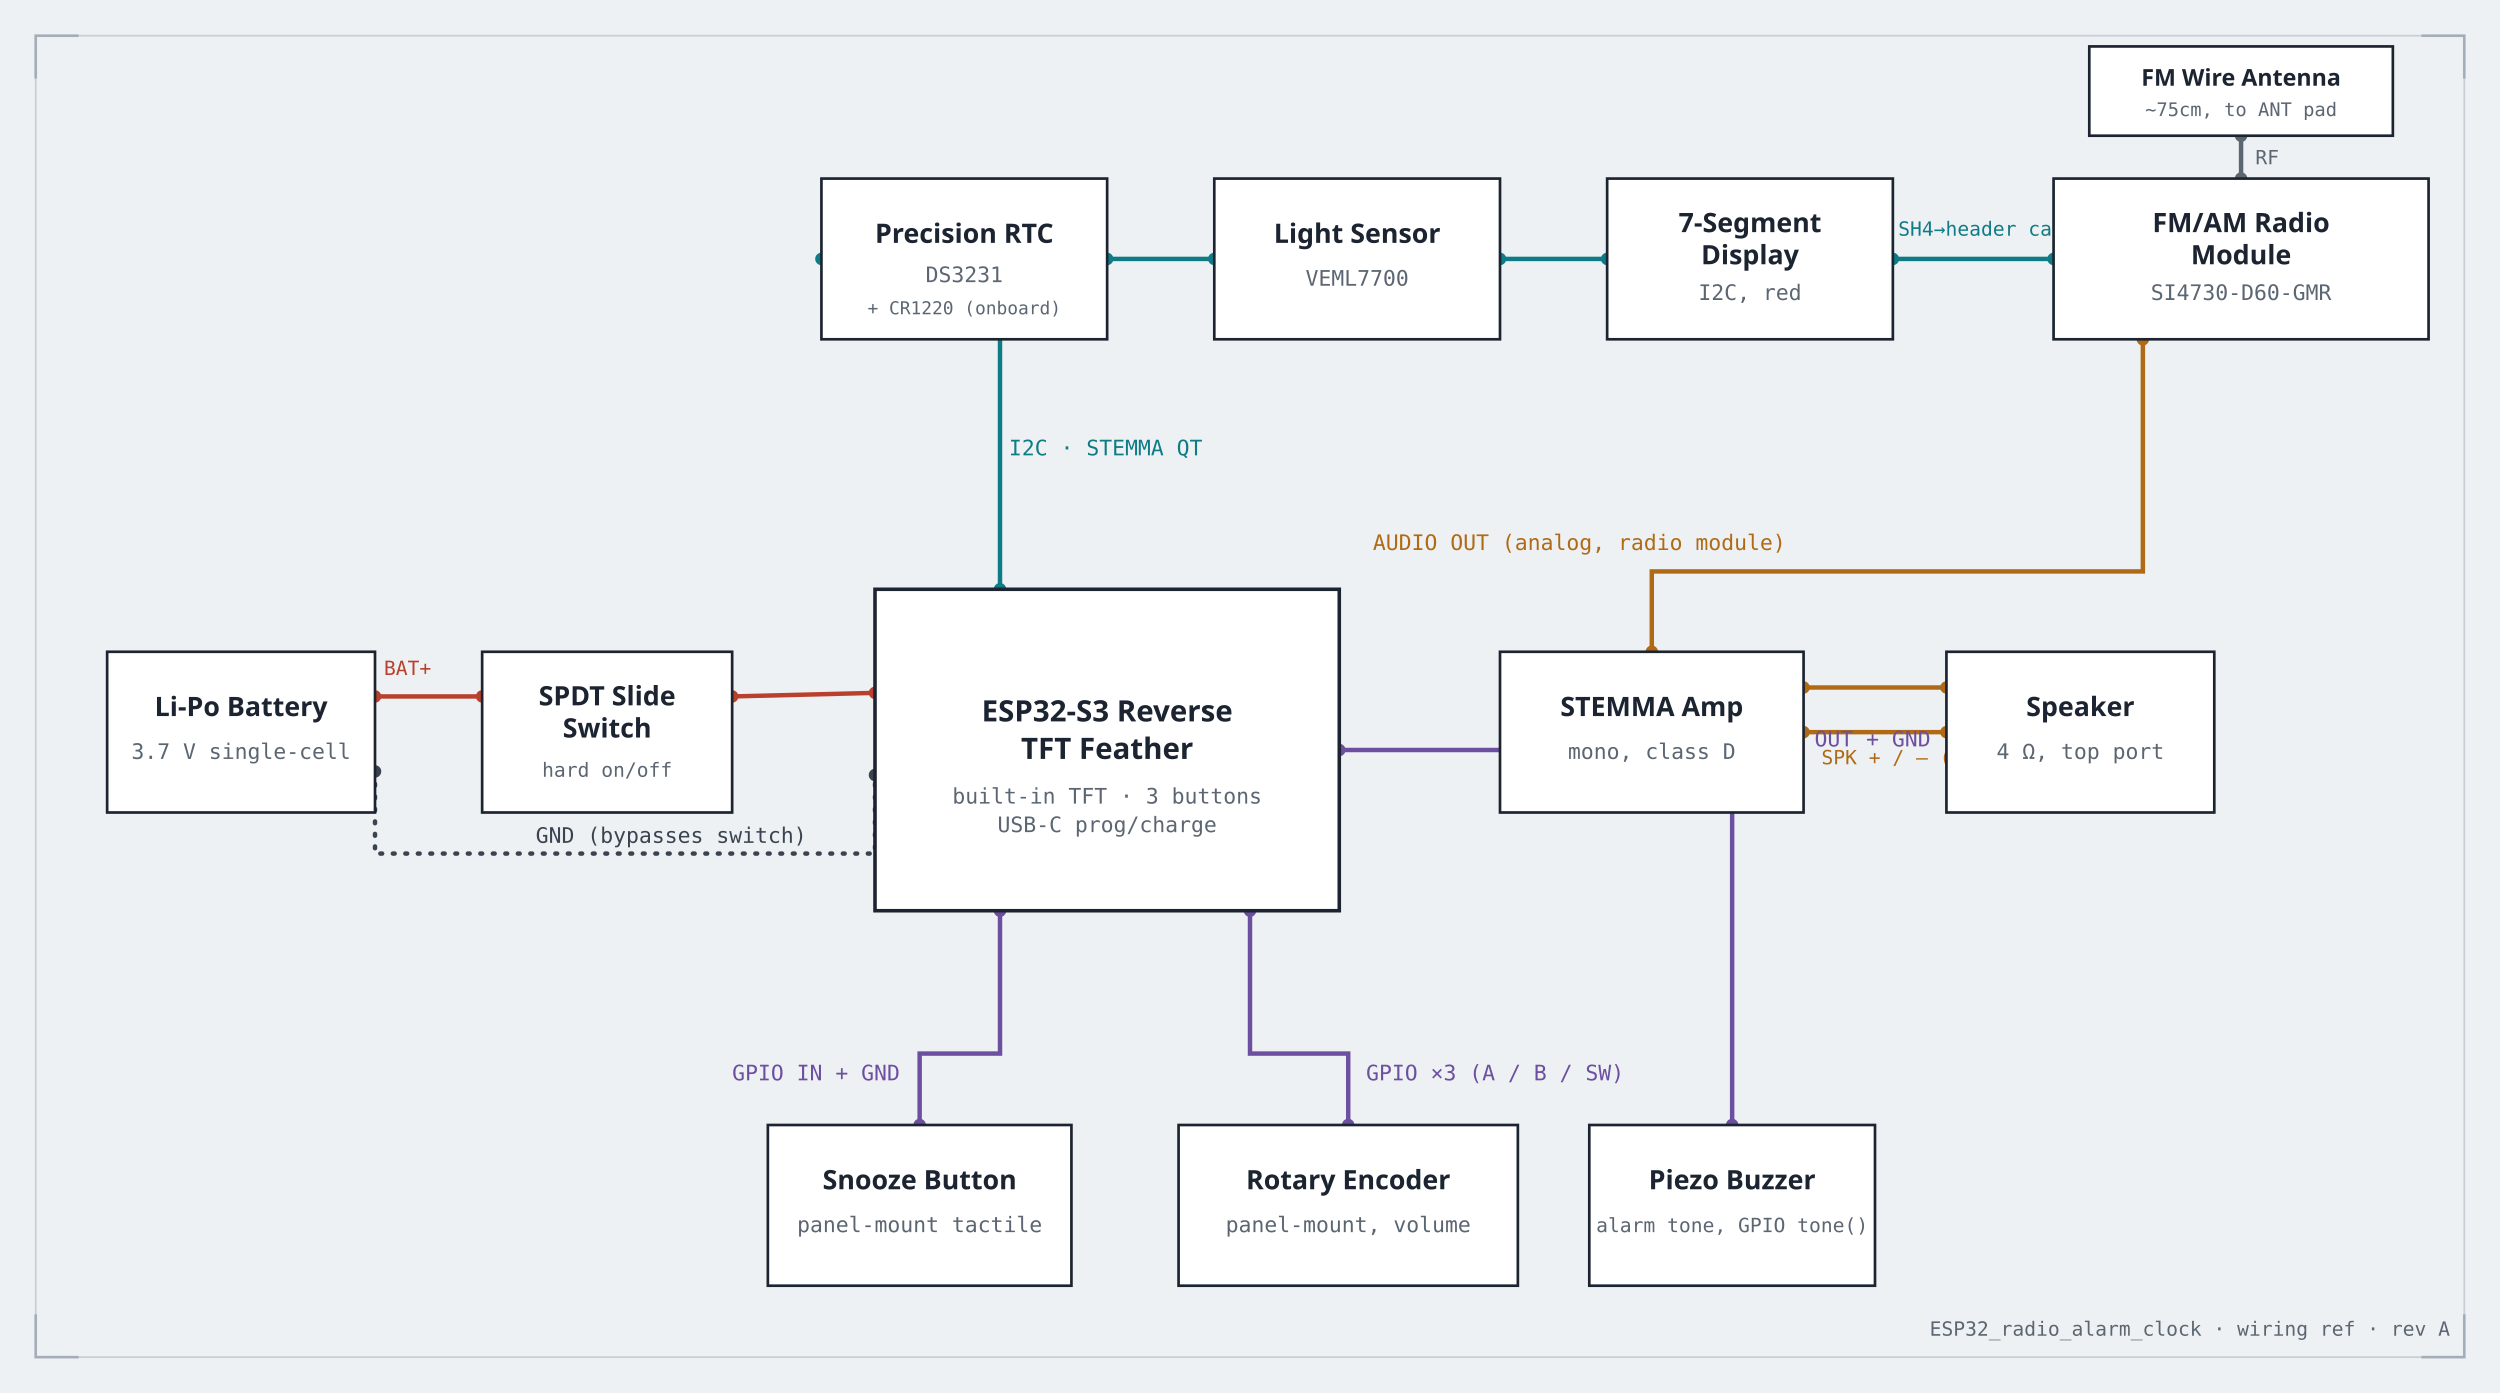
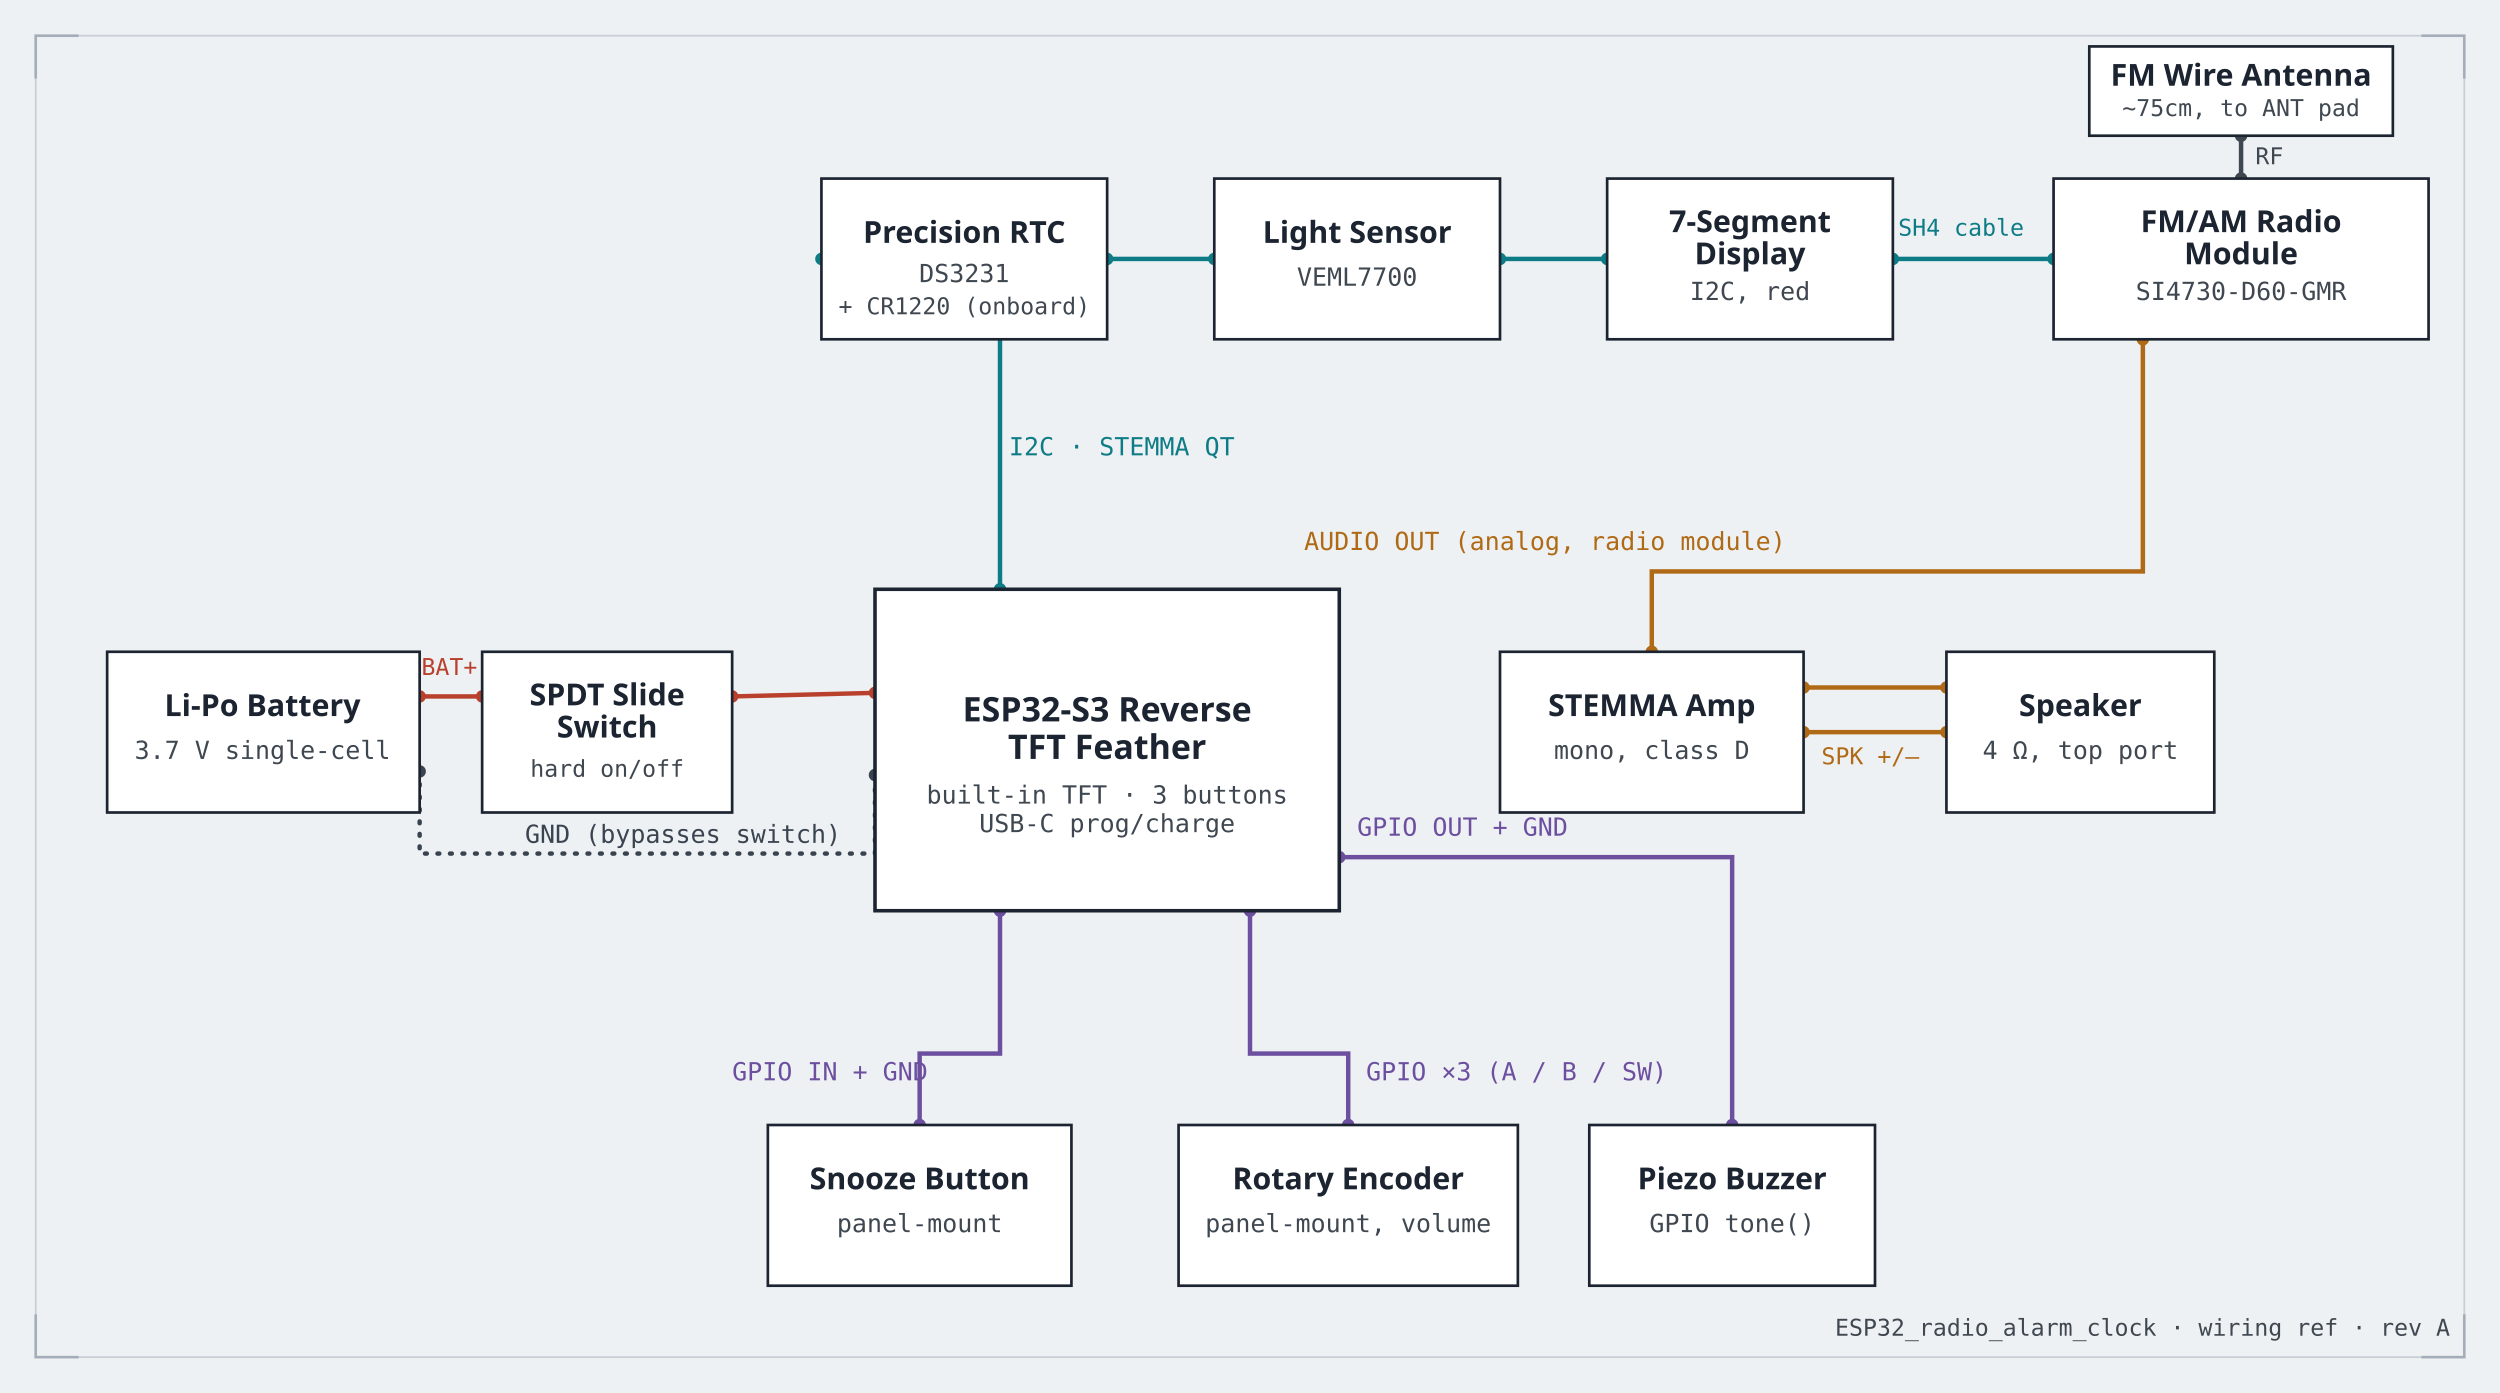
<svg xmlns="http://www.w3.org/2000/svg" viewBox="0 0 1400 780" width="1400" height="780" role="img" aria-label="Wiring diagram of the ESP32-S3 Reverse TFT Feather at the center, with the DS3231 RTC, VEML7700 light sensor, 7-segment display, and SI4730 radio module daisy-chained on one I2C STEMMA QT bus above it; an FM wire antenna feeding the radio module; a CR1220 coin cell seated in the RTC's own holder; an analog audio line running directly from the radio module down to the STEMMA amp and on to the speaker, bypassing the Feather entirely; a lithium battery through an inline SPDT switch on the positive lead only into its left side; and a panel snooze button, rotary encoder, and piezo buzzer wired directly to spare GPIO pins below it.">
  <rect x="0" y="0" width="1400" height="780" fill="#eef1f3" />
  <rect x="20" y="20" width="1360" height="740" fill="none" stroke="#c7ced6" stroke-width="1" />
  <g stroke="#9aa5b1" stroke-width="1.5" opacity="0.8">
    <path d="M20,44 20,20 44,20" fill="none" />
    <path d="M1356,20 1380,20 1380,44" fill="none" />
    <path d="M1380,736 1380,760 1356,760" fill="none" />
    <path d="M44,760 20,760 20,736" fill="none" />
  </g>
-   <text x="1372" y="748" text-anchor="end" font-family="IBM Plex Mono, ui-monospace, monospace" font-size="11" fill="#5b6672">ESP32_radio_alarm_clock · wiring ref · rev A</text>
+   <text x="1372" y="748" text-anchor="end" font-family="IBM Plex Mono, ui-monospace, monospace" font-size="13" fill="#3f4750">ESP32_radio_alarm_clock · wiring ref · rev A</text>
  <g fill="none" stroke="#0e7c86" stroke-width="2.5">
    <path d="M560,330 560,145 460,145" />
    <path d="M620,145 680,145" />
    <path d="M840,145 900,145" />
    <path d="M1060,145 1150,145" />
  </g>
-   <text x="565" y="255" font-family="IBM Plex Mono, ui-monospace, monospace" font-size="12" fill="#0e7c86">I2C · STEMMA QT</text>
-   <text x="1063" y="132" font-family="IBM Plex Mono, ui-monospace, monospace" font-size="11" fill="#0e7c86">SH4→header cable</text>
-   <path d="M1255,76 1255,100" fill="none" stroke="#5b6672" stroke-width="2.5" />
-   <text x="1263" y="92" font-family="IBM Plex Mono, ui-monospace, monospace" font-size="11" fill="#5b6672">RF</text>
-   <circle cx="1255" cy="76" r="3.5" fill="#5b6672" />
-   <circle cx="1255" cy="100" r="3.5" fill="#5b6672" />
+   <text x="565" y="255" font-family="IBM Plex Mono, ui-monospace, monospace" font-size="14" fill="#0e7c86">I2C · STEMMA QT</text>
+   <text x="1063" y="132" font-family="IBM Plex Mono, ui-monospace, monospace" font-size="13" fill="#0e7c86">SH4 cable</text>
+   <path d="M1255,76 1255,100" fill="none" stroke="#3f4750" stroke-width="2.5" />
+   <text x="1263" y="92" font-family="IBM Plex Mono, ui-monospace, monospace" font-size="13" fill="#3f4750">RF</text>
+   <circle cx="1255" cy="76" r="3.5" fill="#3f4750" />
+   <circle cx="1255" cy="100" r="3.5" fill="#3f4750" />
  <g fill="none" stroke="#b8402c" stroke-width="2.5">
-     <path d="M210,390 270,390" />
+     <path d="M235,390 270,390" />
    <path d="M410,390 490,388" />
  </g>
-   <text x="215" y="378" font-family="IBM Plex Mono, ui-monospace, monospace" font-size="11" fill="#b8402c">BAT+</text>
-   <path d="M210,432 210,478 490,478 490,434" fill="none" stroke="#3a4450" stroke-width="2.5" stroke-dasharray="1 6" stroke-linecap="round" />
-   <text x="300" y="472" font-family="IBM Plex Mono, ui-monospace, monospace" font-size="12" fill="#3a4450">GND (bypasses switch)</text>
+   <text x="236" y="378" font-family="IBM Plex Mono, ui-monospace, monospace" font-size="13" fill="#b8402c">BAT+</text>
+   <path d="M235,432 235,478 490,478 490,434" fill="none" stroke="#3a4450" stroke-width="2.5" stroke-dasharray="1 6" stroke-linecap="round" />
+   <text x="294" y="472" font-family="IBM Plex Mono, ui-monospace, monospace" font-size="14" fill="#3a4450">GND (bypasses switch)</text>
  <g fill="none" stroke="#b06a15" stroke-width="2.5">
    <path d="M1200,190 1200,320 925,320 925,365" />
    <path d="M1010,385 1090,385" />
    <path d="M1010,410 1090,410" />
  </g>
-   <text x="1000" y="308" text-anchor="end" font-family="IBM Plex Mono, ui-monospace, monospace" font-size="12" fill="#b06a15">AUDIO OUT (analog, radio module)</text>
-   <text x="1020" y="428" font-family="IBM Plex Mono, ui-monospace, monospace" font-size="11" fill="#b06a15">SPK + / – (soldered)</text>
+   <text x="1000" y="308" text-anchor="end" font-family="IBM Plex Mono, ui-monospace, monospace" font-size="14" fill="#b06a15">AUDIO OUT (analog, radio module)</text>
+   <text x="1020" y="428" font-family="IBM Plex Mono, ui-monospace, monospace" font-size="13" fill="#b06a15">SPK +/–</text>
  <g fill="none" stroke="#6d4fa0" stroke-width="2.5">
    <path d="M560,510 560,590 515,590 515,630" />
    <path d="M700,510 700,590 755,590 755,630" />
-     <path d="M750,420 970,420 970,630" />
+     <path d="M750,480 970,480 970,630" />
  </g>
-   <text x="410" y="605" font-family="IBM Plex Mono, ui-monospace, monospace" font-size="12" fill="#6d4fa0">GPIO IN + GND</text>
-   <text x="765" y="605" font-family="IBM Plex Mono, ui-monospace, monospace" font-size="12" fill="#6d4fa0">GPIO ×3 (A / B / SW)</text>
-   <text x="980" y="418" font-family="IBM Plex Mono, ui-monospace, monospace" font-size="12" fill="#6d4fa0">GPIO OUT + GND</text>
+   <text x="410" y="605" font-family="IBM Plex Mono, ui-monospace, monospace" font-size="14" fill="#6d4fa0">GPIO IN + GND</text>
+   <text x="765" y="605" font-family="IBM Plex Mono, ui-monospace, monospace" font-size="14" fill="#6d4fa0">GPIO ×3 (A / B / SW)</text>
+   <text x="760" y="468" font-family="IBM Plex Mono, ui-monospace, monospace" font-size="14" fill="#6d4fa0">GPIO OUT + GND</text>
  <g fill="#0e7c86">
    <circle cx="560" cy="330" r="3.5" />
    <circle cx="460" cy="145" r="3.5" />
    <circle cx="620" cy="145" r="3.5" />
    <circle cx="680" cy="145" r="3.5" />
    <circle cx="840" cy="145" r="3.5" />
    <circle cx="900" cy="145" r="3.5" />
    <circle cx="1060" cy="145" r="3.5" />
    <circle cx="1150" cy="145" r="3.5" />
  </g>
  <g fill="#b8402c">
-     <circle cx="210" cy="390" r="3.5" />
+     <circle cx="235" cy="390" r="3.5" />
    <circle cx="270" cy="390" r="3.5" />
    <circle cx="410" cy="390" r="3.5" />
    <circle cx="490" cy="388" r="3.5" />
  </g>
  <g fill="#3a4450">
-     <circle cx="210" cy="432" r="3.5" />
+     <circle cx="235" cy="432" r="3.5" />
    <circle cx="490" cy="434" r="3.5" />
  </g>
  <g fill="#b06a15">
    <circle cx="1200" cy="190" r="3.5" />
    <circle cx="925" cy="365" r="3.5" />
    <circle cx="1010" cy="385" r="3.5" />
    <circle cx="1090" cy="385" r="3.5" />
    <circle cx="1010" cy="410" r="3.5" />
    <circle cx="1090" cy="410" r="3.5" />
  </g>
  <g fill="#6d4fa0">
    <circle cx="560" cy="510" r="3.5" />
    <circle cx="515" cy="630" r="3.5" />
    <circle cx="700" cy="510" r="3.5" />
    <circle cx="755" cy="630" r="3.5" />
-     <circle cx="750" cy="420" r="3.5" />
+     <circle cx="750" cy="480" r="3.5" />
    <circle cx="970" cy="630" r="3.5" />
  </g>
  <g font-family="IBM Plex Sans, ui-sans-serif, sans-serif">
    <rect x="1170" y="26" width="170" height="50" fill="#ffffff" stroke="#1b2430" stroke-width="1.5" />
-     <text x="1255" y="48" text-anchor="middle" font-size="13" font-weight="600" fill="#1b2430">FM Wire Antenna</text>
-     <text x="1255" y="65" text-anchor="middle" font-family="IBM Plex Mono, ui-monospace, monospace" font-size="10.5" fill="#5b6672">~75cm, to ANT pad</text>
+     <text x="1255" y="48" text-anchor="middle" font-size="17" font-weight="600" fill="#1b2430">FM Wire Antenna</text>
+     <text x="1255" y="65" text-anchor="middle" font-family="IBM Plex Mono, ui-monospace, monospace" font-size="13" fill="#3f4750">~75cm, to ANT pad</text>
  </g>
  <g font-family="IBM Plex Sans, ui-sans-serif, sans-serif">
    <rect x="460" y="100" width="160" height="90" fill="#ffffff" stroke="#1b2430" stroke-width="1.5" />
-     <text x="540" y="136" text-anchor="middle" font-size="15" font-weight="600" fill="#1b2430">Precision RTC</text>
-     <text x="540" y="158" text-anchor="middle" font-family="IBM Plex Mono, ui-monospace, monospace" font-size="12" fill="#5b6672">DS3231</text>
-     <text x="540" y="176" text-anchor="middle" font-family="IBM Plex Mono, ui-monospace, monospace" font-size="10" fill="#5b6672">+ CR1220 (onboard)</text>
+     <text x="540" y="136" text-anchor="middle" font-size="17" font-weight="600" fill="#1b2430">Precision RTC</text>
+     <text x="540" y="158" text-anchor="middle" font-family="IBM Plex Mono, ui-monospace, monospace" font-size="14" fill="#3f4750">DS3231</text>
+     <text x="540" y="176" text-anchor="middle" font-family="IBM Plex Mono, ui-monospace, monospace" font-size="13" fill="#3f4750">+ CR1220 (onboard)</text>
    <rect x="680" y="100" width="160" height="90" fill="#ffffff" stroke="#1b2430" stroke-width="1.5" />
-     <text x="760" y="136" text-anchor="middle" font-size="15" font-weight="600" fill="#1b2430">Light Sensor</text>
-     <text x="760" y="160" text-anchor="middle" font-family="IBM Plex Mono, ui-monospace, monospace" font-size="12" fill="#5b6672">VEML7700</text>
+     <text x="760" y="136" text-anchor="middle" font-size="17" font-weight="600" fill="#1b2430">Light Sensor</text>
+     <text x="760" y="160" text-anchor="middle" font-family="IBM Plex Mono, ui-monospace, monospace" font-size="14" fill="#3f4750">VEML7700</text>
    <rect x="900" y="100" width="160" height="90" fill="#ffffff" stroke="#1b2430" stroke-width="1.5" />
-     <text x="980" y="130" text-anchor="middle" font-size="15" font-weight="600" fill="#1b2430">7-Segment</text>
-     <text x="980" y="148" text-anchor="middle" font-size="15" font-weight="600" fill="#1b2430">Display</text>
-     <text x="980" y="168" text-anchor="middle" font-family="IBM Plex Mono, ui-monospace, monospace" font-size="12" fill="#5b6672">I2C, red</text>
+     <text x="980" y="130" text-anchor="middle" font-size="17" font-weight="600" fill="#1b2430">7-Segment</text>
+     <text x="980" y="148" text-anchor="middle" font-size="17" font-weight="600" fill="#1b2430">Display</text>
+     <text x="980" y="168" text-anchor="middle" font-family="IBM Plex Mono, ui-monospace, monospace" font-size="14" fill="#3f4750">I2C, red</text>
    <rect x="1150" y="100" width="210" height="90" fill="#ffffff" stroke="#1b2430" stroke-width="1.5" />
-     <text x="1255" y="130" text-anchor="middle" font-size="15" font-weight="600" fill="#1b2430">FM/AM Radio</text>
-     <text x="1255" y="148" text-anchor="middle" font-size="15" font-weight="600" fill="#1b2430">Module</text>
-     <text x="1255" y="168" text-anchor="middle" font-family="IBM Plex Mono, ui-monospace, monospace" font-size="12" fill="#5b6672">SI4730-D60-GMR</text>
+     <text x="1255" y="130" text-anchor="middle" font-size="17" font-weight="600" fill="#1b2430">FM/AM Radio</text>
+     <text x="1255" y="148" text-anchor="middle" font-size="17" font-weight="600" fill="#1b2430">Module</text>
+     <text x="1255" y="168" text-anchor="middle" font-family="IBM Plex Mono, ui-monospace, monospace" font-size="14" fill="#3f4750">SI4730-D60-GMR</text>
  </g>
  <g font-family="IBM Plex Sans, ui-sans-serif, sans-serif">
-     <rect x="60" y="365" width="150" height="90" fill="#ffffff" stroke="#1b2430" stroke-width="1.5" />
-     <text x="135" y="401" text-anchor="middle" font-size="15" font-weight="600" fill="#1b2430">Li-Po Battery</text>
-     <text x="135" y="425" text-anchor="middle" font-family="IBM Plex Mono, ui-monospace, monospace" font-size="12" fill="#5b6672">3.7 V single-cell</text>
+     <rect x="60" y="365" width="175" height="90" fill="#ffffff" stroke="#1b2430" stroke-width="1.5" />
+     <text x="147" y="401" text-anchor="middle" font-size="17" font-weight="600" fill="#1b2430">Li-Po Battery</text>
+     <text x="147" y="425" text-anchor="middle" font-family="IBM Plex Mono, ui-monospace, monospace" font-size="14" fill="#3f4750">3.7 V single-cell</text>
    <rect x="270" y="365" width="140" height="90" fill="#ffffff" stroke="#1b2430" stroke-width="1.5" />
-     <text x="340" y="395" text-anchor="middle" font-size="15" font-weight="600" fill="#1b2430">SPDT Slide</text>
-     <text x="340" y="413" text-anchor="middle" font-size="15" font-weight="600" fill="#1b2430">Switch</text>
-     <text x="340" y="435" text-anchor="middle" font-family="IBM Plex Mono, ui-monospace, monospace" font-size="11" fill="#5b6672">hard on/off</text>
+     <text x="340" y="395" text-anchor="middle" font-size="17" font-weight="600" fill="#1b2430">SPDT Slide</text>
+     <text x="340" y="413" text-anchor="middle" font-size="17" font-weight="600" fill="#1b2430">Switch</text>
+     <text x="340" y="435" text-anchor="middle" font-family="IBM Plex Mono, ui-monospace, monospace" font-size="13" fill="#3f4750">hard on/off</text>
    <rect x="490" y="330" width="260" height="180" fill="#ffffff" stroke="#1b2430" stroke-width="2" />
-     <text x="620" y="404" text-anchor="middle" font-size="16.5" font-weight="700" fill="#1b2430">ESP32-S3 Reverse</text>
-     <text x="620" y="425" text-anchor="middle" font-size="16.5" font-weight="700" fill="#1b2430">TFT Feather</text>
-     <text x="620" y="450" text-anchor="middle" font-family="IBM Plex Mono, ui-monospace, monospace" font-size="12" fill="#5b6672">built-in TFT · 3 buttons</text>
-     <text x="620" y="466" text-anchor="middle" font-family="IBM Plex Mono, ui-monospace, monospace" font-size="12" fill="#5b6672">USB-C prog/charge</text>
+     <text x="620" y="404" text-anchor="middle" font-size="19" font-weight="700" fill="#1b2430">ESP32-S3 Reverse</text>
+     <text x="620" y="425" text-anchor="middle" font-size="19" font-weight="700" fill="#1b2430">TFT Feather</text>
+     <text x="620" y="450" text-anchor="middle" font-family="IBM Plex Mono, ui-monospace, monospace" font-size="14" fill="#3f4750">built-in TFT · 3 buttons</text>
+     <text x="620" y="466" text-anchor="middle" font-family="IBM Plex Mono, ui-monospace, monospace" font-size="14" fill="#3f4750">USB-C prog/charge</text>
    <rect x="840" y="365" width="170" height="90" fill="#ffffff" stroke="#1b2430" stroke-width="1.5" />
-     <text x="925" y="401" text-anchor="middle" font-size="15" font-weight="600" fill="#1b2430">STEMMA Amp</text>
-     <text x="925" y="425" text-anchor="middle" font-family="IBM Plex Mono, ui-monospace, monospace" font-size="12" fill="#5b6672">mono, class D</text>
+     <text x="925" y="401" text-anchor="middle" font-size="17" font-weight="600" fill="#1b2430">STEMMA Amp</text>
+     <text x="925" y="425" text-anchor="middle" font-family="IBM Plex Mono, ui-monospace, monospace" font-size="14" fill="#3f4750">mono, class D</text>
    <rect x="1090" y="365" width="150" height="90" fill="#ffffff" stroke="#1b2430" stroke-width="1.5" />
-     <text x="1165" y="401" text-anchor="middle" font-size="15" font-weight="600" fill="#1b2430">Speaker</text>
-     <text x="1165" y="425" text-anchor="middle" font-family="IBM Plex Mono, ui-monospace, monospace" font-size="12" fill="#5b6672">4 Ω, top port</text>
+     <text x="1165" y="401" text-anchor="middle" font-size="17" font-weight="600" fill="#1b2430">Speaker</text>
+     <text x="1165" y="425" text-anchor="middle" font-family="IBM Plex Mono, ui-monospace, monospace" font-size="14" fill="#3f4750">4 Ω, top port</text>
  </g>
  <g font-family="IBM Plex Sans, ui-sans-serif, sans-serif">
    <rect x="430" y="630" width="170" height="90" fill="#ffffff" stroke="#1b2430" stroke-width="1.5" />
-     <text x="515" y="666" text-anchor="middle" font-size="15" font-weight="600" fill="#1b2430">Snooze Button</text>
-     <text x="515" y="690" text-anchor="middle" font-family="IBM Plex Mono, ui-monospace, monospace" font-size="12" fill="#5b6672">panel-mount tactile</text>
+     <text x="515" y="666" text-anchor="middle" font-size="17" font-weight="600" fill="#1b2430">Snooze Button</text>
+     <text x="515" y="690" text-anchor="middle" font-family="IBM Plex Mono, ui-monospace, monospace" font-size="14" fill="#3f4750">panel-mount</text>
    <rect x="660" y="630" width="190" height="90" fill="#ffffff" stroke="#1b2430" stroke-width="1.5" />
-     <text x="755" y="666" text-anchor="middle" font-size="15" font-weight="600" fill="#1b2430">Rotary Encoder</text>
-     <text x="755" y="690" text-anchor="middle" font-family="IBM Plex Mono, ui-monospace, monospace" font-size="12" fill="#5b6672">panel-mount, volume</text>
+     <text x="755" y="666" text-anchor="middle" font-size="17" font-weight="600" fill="#1b2430">Rotary Encoder</text>
+     <text x="755" y="690" text-anchor="middle" font-family="IBM Plex Mono, ui-monospace, monospace" font-size="14" fill="#3f4750">panel-mount, volume</text>
    <rect x="890" y="630" width="160" height="90" fill="#ffffff" stroke="#1b2430" stroke-width="1.5" />
-     <text x="970" y="666" text-anchor="middle" font-size="15" font-weight="600" fill="#1b2430">Piezo Buzzer</text>
-     <text x="970" y="690" text-anchor="middle" font-family="IBM Plex Mono, ui-monospace, monospace" font-size="11" fill="#5b6672">alarm tone, GPIO tone()</text>
+     <text x="970" y="666" text-anchor="middle" font-size="17" font-weight="600" fill="#1b2430">Piezo Buzzer</text>
+     <text x="970" y="690" text-anchor="middle" font-family="IBM Plex Mono, ui-monospace, monospace" font-size="14" fill="#3f4750">GPIO tone()</text>
  </g>
</svg>
